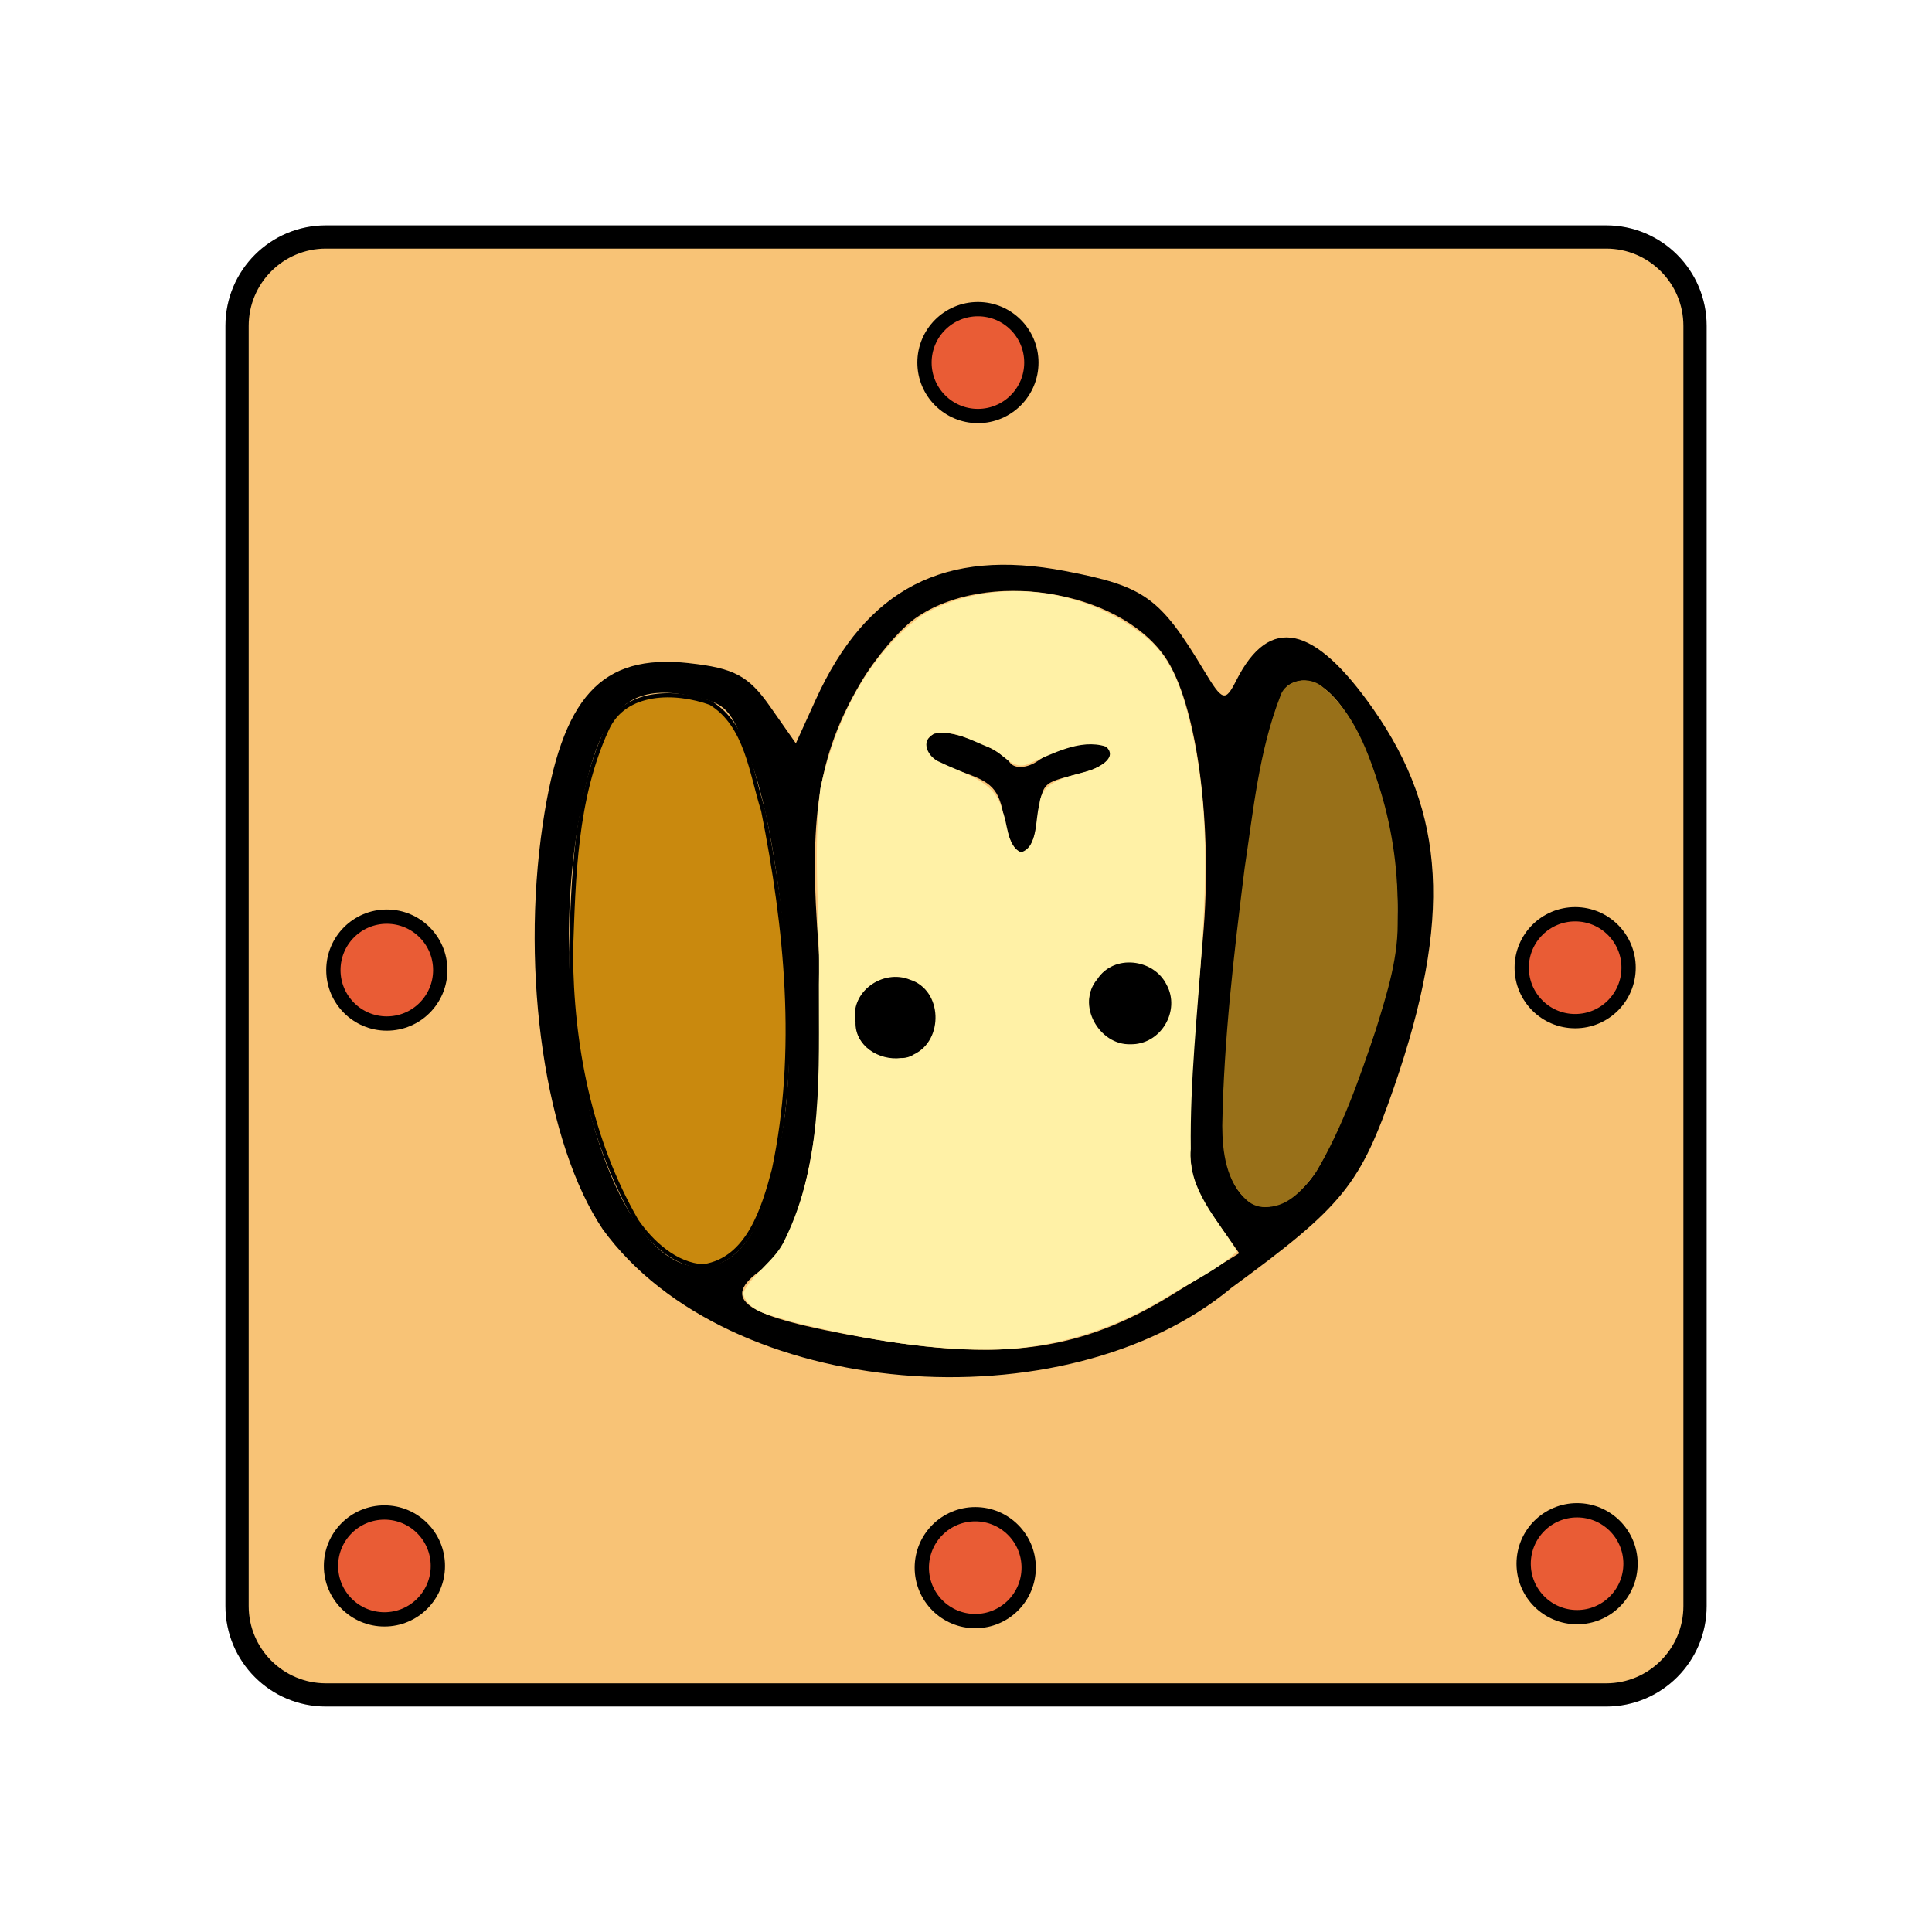
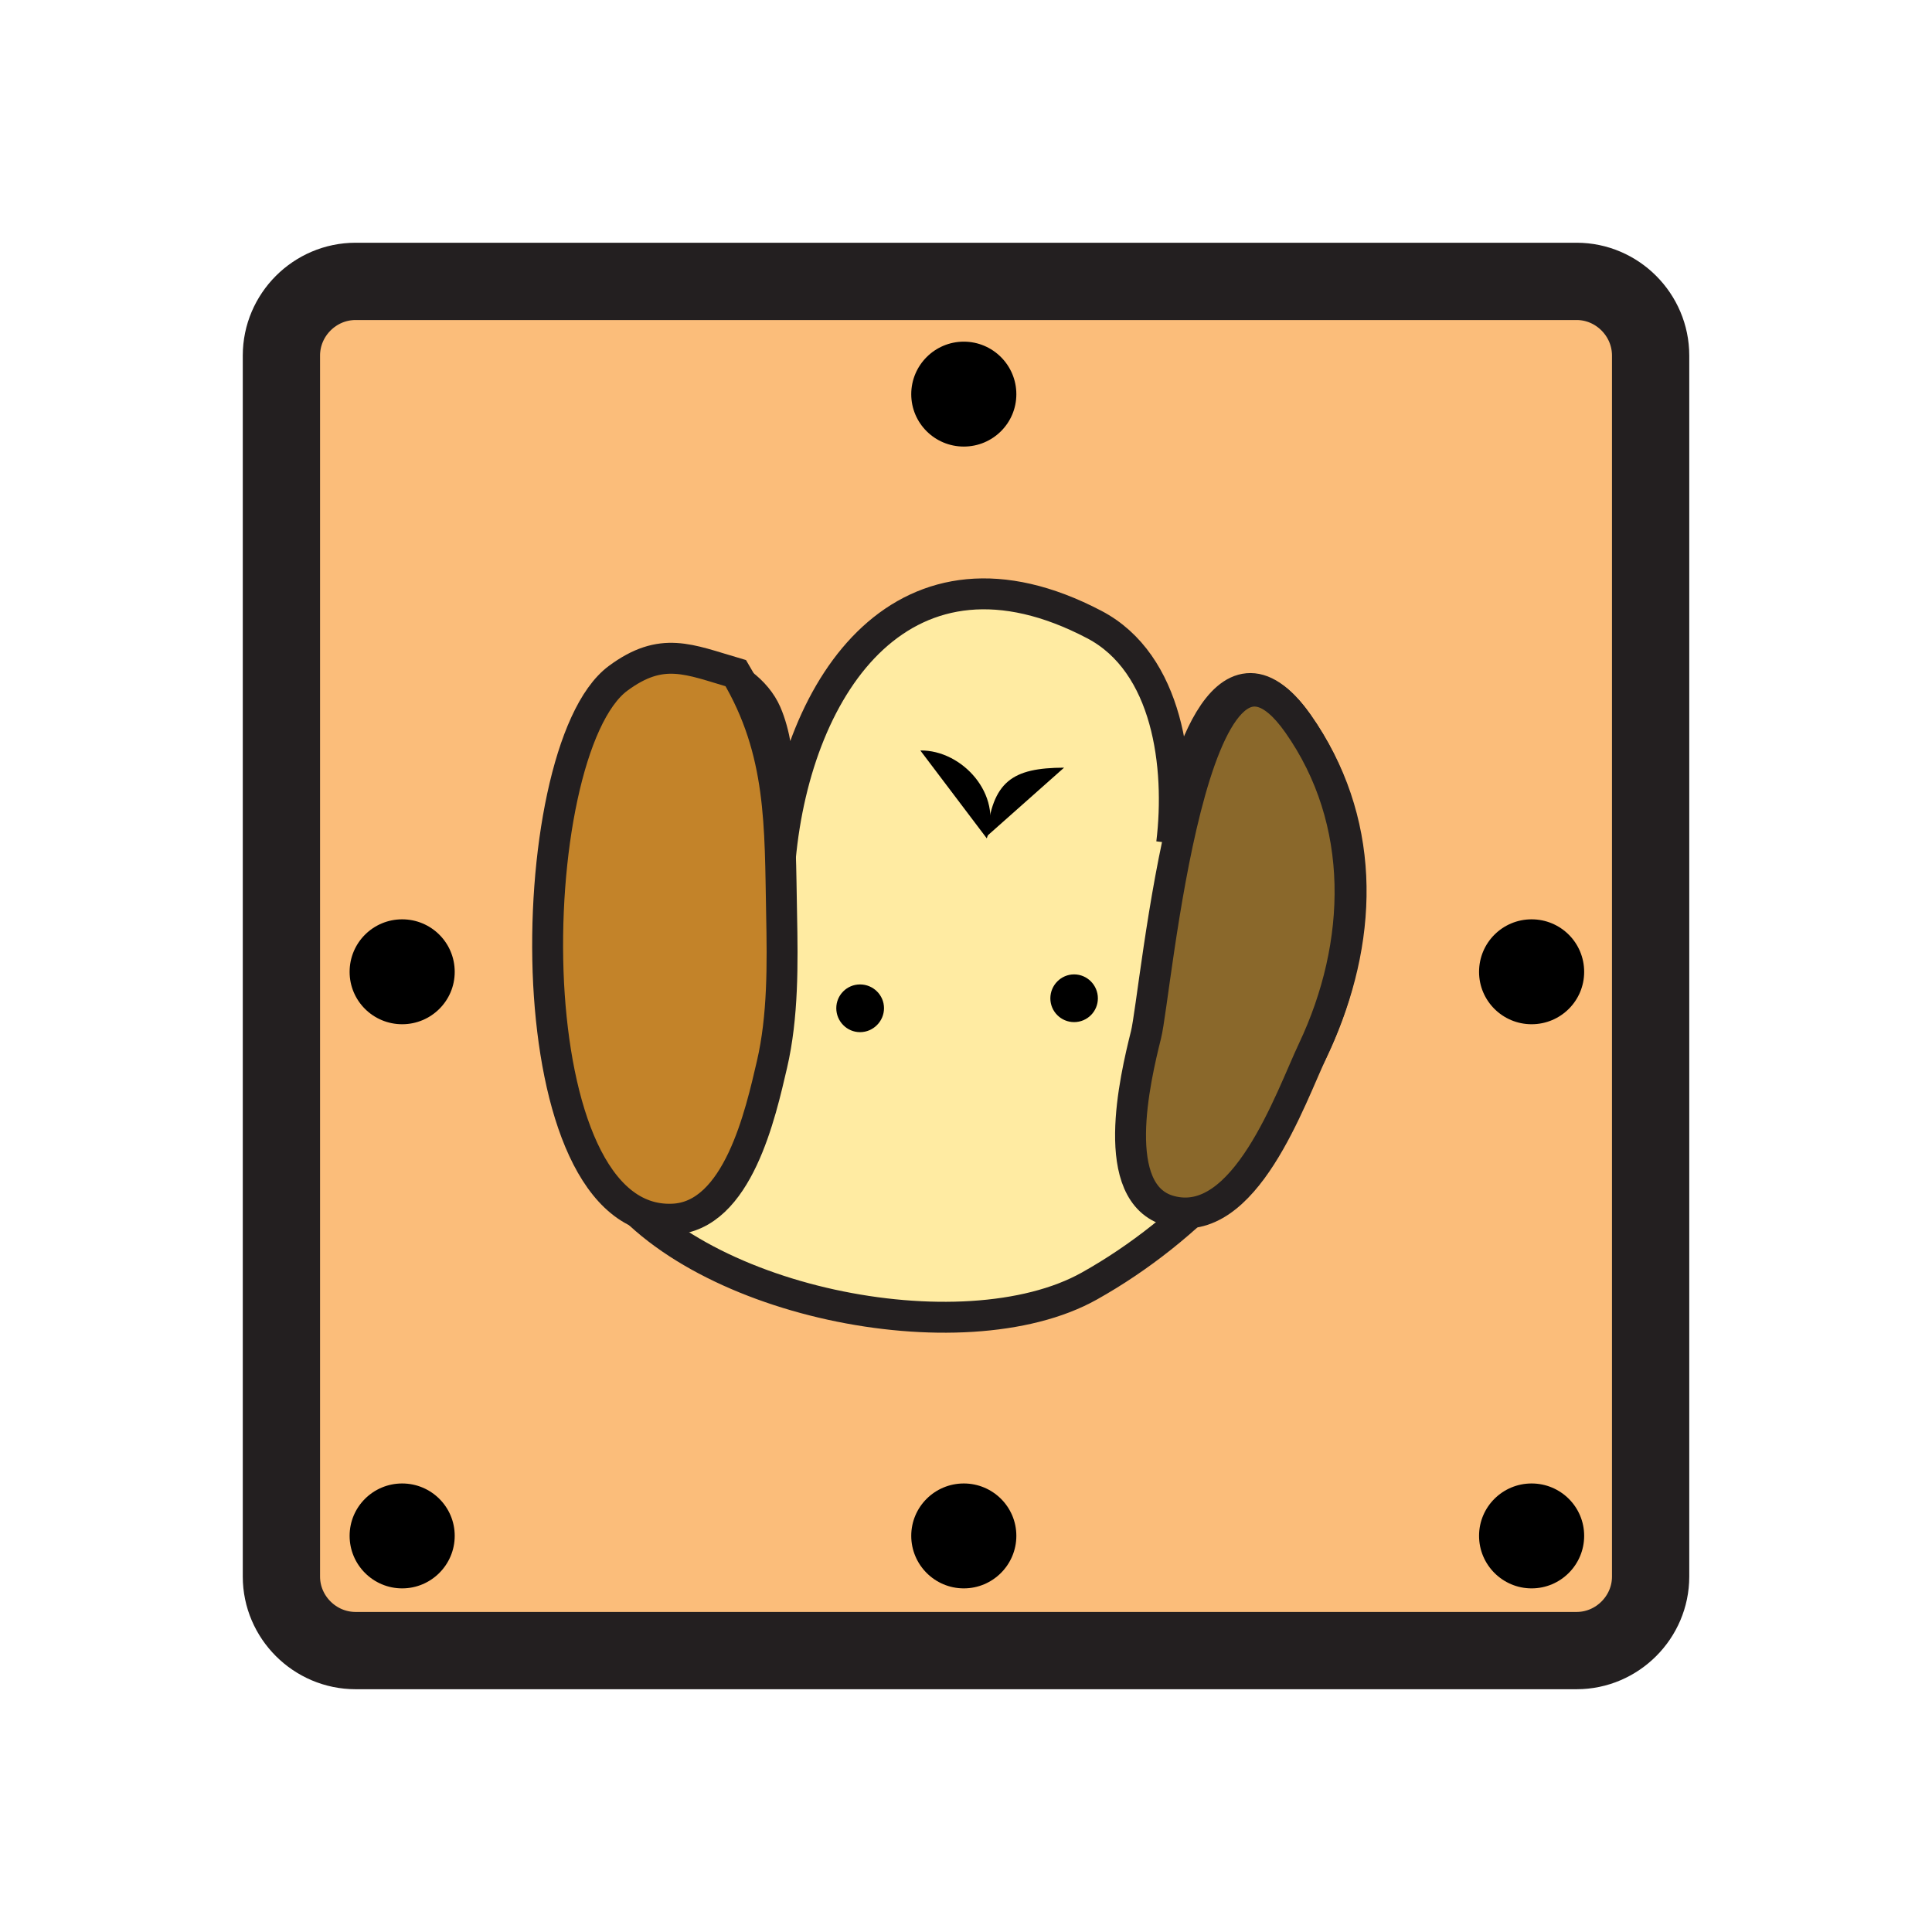
- <svg xmlns="http://www.w3.org/2000/svg" viewBox="0 0 60 60">
-   <g transform="translate(-9.894 404.978)scale(-1.30158)">
-     <rect width="34.787" height="34.787" x="-48.045" y="270.702" fill="#f8c376" stroke="#000" stroke-linecap="square" stroke-width=".555" paint-order="fill markers stroke" ry="2.12" />
-     <circle cx="-45.231" cy="273.833" r="1.275" fill="#e95c35" stroke="#000" stroke-linecap="square" stroke-width=".341" paint-order="fill markers stroke" />
-     <circle cx="-30.871" cy="273.739" r="1.275" fill="#e95c35" stroke="#000" stroke-linecap="square" stroke-width=".341" paint-order="fill markers stroke" />
-     <circle cx="-16.774" cy="273.78" r="1.275" fill="#e95c35" stroke="#000" stroke-linecap="square" stroke-width=".341" paint-order="fill markers stroke" />
-     <circle cx="-45.185" cy="288.054" r="1.275" fill="#e95c35" stroke="#000" stroke-linecap="square" stroke-width=".341" paint-order="fill markers stroke" />
-     <circle cx="-16.831" cy="287.997" r="1.275" fill="#e95c35" stroke="#000" stroke-linecap="square" stroke-width=".341" paint-order="fill markers stroke" />
-     <circle cx="-30.935" cy="302.492" r="1.275" fill="#e95c35" stroke="#000" stroke-linecap="square" stroke-width=".341" paint-order="fill markers stroke" />
-     <path d="M-24.042 295.32c-1.073-.117-1.42-.302-1.929-1.028l-.62-.885-.473 1.04c-1.21 2.662-3.077 3.625-5.958 3.071-1.893-.364-2.254-.623-3.309-2.377-.442-.735-.505-.754-.771-.228-.79 1.562-1.851 1.336-3.27-.695-1.731-2.478-1.872-5.008-.498-8.995.81-2.35 1.211-2.848 3.884-4.806 3.962-3.305 12.012-2.718 15.002 1.395 1.367 2.033 1.966 6.081 1.431 9.674-.451 3.033-1.39 4.065-3.489 3.835zm2.666-3.969c.797-4.974-.896-10.69-3.087-10.427-.938.113-1.514 1.202-1.85 3.5-.332 2.255.096 6.741.822 8.632.464 1.208.555 1.304 1.418 1.484 1.61.335 2.255-.428 2.697-3.189m-6.763 3.504c1.02-1.734 1.253-3.22 1-6.392-.283-3.564.304-6.87 1.35-7.603 1.044-.731.455-1.124-2.458-1.636-3.27-.575-5.153-.312-7.312 1.022l-1.61.995.647.921c.678.968.69 1.347.22 6.58-.247 2.738.147 5.646.911 6.737 1.125 1.605 4.268 2.09 5.94.919.38-.265.97-.96 1.312-1.543m-2.635-1.35c-.393-.142-.806-.39-.92-.552-.112-.16-.417-.143-.678.04-.632.442-1.706.555-1.727.18-.01-.178.278-.373.717-.484.95-.24.897-.183 1.03-1.138.145-1.036.592-.992.791.077.13.696.277.853 1.046 1.11.831.278 1.06.603.633.902-.098.069-.5.008-.892-.134zm-6.785-1.405c.416-2.64.76-6.066.78-7.744.022-1.917-1-2.617-2.05-1.404-.543.627-1.654 3.477-1.988 5.098-.619 3.003 1.114 7.688 2.488 6.726.216-.152.562-1.356.77-2.676" />
-     <g paint-order="fill markers stroke" transform="translate(56.76 37.673)scale(.7933)">
-       <circle cx="-108.062" cy="314.111" r="1.252" />
-       <circle cx="-115.125" cy="314.55" r="1.252" />
-     </g>
-     <path fill="#987019" d="M-37.854 282.345c-.506.02-.874.452-1.15.834-.63 1.059-1.035 2.234-1.426 3.397-.27.875-.558 1.77-.517 2.699a9.5 9.5 0 0 0 .405 2.995c.28.896.62 1.855 1.368 2.47.308.288.9.21 1.03-.223.504-1.305.638-2.713.845-4.086.256-2.042.497-4.092.534-6.15-.002-.622-.094-1.337-.584-1.774a.64.64 0 0 0-.505-.162" paint-order="fill markers stroke" />
-     <path fill="#fff1a6" d="M-31.135 278.941c-1.546-.01-3.059.477-4.366 1.291-.54.335-1.175.618-1.615 1.056.459.756 1.182 1.485 1.102 2.44.043 3.239-.733 6.517-.078 9.739.209.954.445 2.026 1.318 2.603 1.438 1.082 3.546 1.307 5.132.42 1.356-.962 2.117-2.574 2.468-4.16.183-1.552 0-3.122.034-4.68.006-2.04-.114-4.198.809-6.078.224-.51.764-.794 1.001-1.282-.117-.484-.748-.533-1.145-.681-1.524-.369-3.086-.67-4.66-.668m2.035 6.958c.52-.067 1.107.286 1.085.862.144.71-.649 1.275-1.303 1.005-.774-.244-.807-1.444-.09-1.78a.52.52 0 0 1 .308-.087m-5.474.328c.75-.025 1.302.954.79 1.553-.39.605-1.348.49-1.653-.133-.338-.618.134-1.434.863-1.42m2.61 4.58c.353.152.305.684.448.99.143.717.926.883 1.48 1.16.286.103.503.513.143.68-.44.108-.906-.171-1.313-.33-.331-.11-.55-.58-.95-.381-.571.23-1.213.599-1.834.404-.307-.275.211-.526.44-.586.437-.136 1.111-.211 1.148-.8.106-.33.021-1.003.437-1.137z" paint-order="fill markers stroke" />
-     <path fill="#c9890e" stroke="#000" stroke-linecap="square" stroke-width=".099" d="M-24.384 280.93c-1.08.16-1.443 1.4-1.684 2.307-.596 2.822-.3 5.763.257 8.566.282.882.392 2.042 1.255 2.568.831.303 2.055.315 2.475-.63.761-1.654.794-3.538.856-5.328-.011-2.206-.454-4.475-1.564-6.4-.357-.518-.937-1.054-1.595-1.083z" paint-order="fill markers stroke" />
-   </g>
+ <svg xmlns="http://www.w3.org/2000/svg" width="100" height="100" viewBox="0 0 100 100">
+   <path fill="#fbbd7a" d="M14.566 18.404c0-2.11 1.73-3.84 3.84-3.84h63.2c2.1 0 3.83 1.73 3.83 3.84v63.2c0 2.1-1.73 3.83-3.83 3.83h-63.2c-2.11 0-3.84-1.73-3.84-3.83z" />
+   <path fill="none" stroke="#231f20" stroke-linecap="round" stroke-linejoin="round" stroke-width="4" d="M14.566 18.404c0-2.11 1.73-3.84 3.84-3.84h63.2c2.1 0 3.83 1.73 3.83 3.84v63.2c0 2.1-1.73 3.83-3.83 3.83h-63.2c-2.11 0-3.84-1.73-3.84-3.83z" />
+   <path fill="#ffeba2" stroke="#231f20" stroke-width="1.6" d="M56.386 66.564c10.44-5.85 17.8-19.18 10.79-29.12-3.86-5.46-6.13 2.89-6.53 6.2.48-3.96-.18-9.32-4.01-11.32-9.73-5.1-15.4 2.94-16.25 12.12-.03-2.25.18-5.42-.73-7.53-1.02-2.34-5.01-3.61-7.39-1.85-4.72 3.51-3.76 21.31-.87 25.77 4.23 6.54 18.44 9.4 24.99 5.73z" />
+   <path fill="#8a682b" stroke="#231f20" stroke-width="1.6" d="M59.316 53.564c-.57 2.28-1.97 8.23 1.23 9.11 3.89 1.07 6.25-5.87 7.42-8.34 2.57-5.45 2.78-11.82-.79-16.89-5.51-7.8-7.34 14.1-7.86 16.12z" />
+   <path d="M54.366 51.674c0-.68.55-1.24 1.23-1.24s1.23.56 1.23 1.24a1.23 1.23 0 1 1-2.46 0m-11.08.51c0-.68.55-1.23 1.23-1.23s1.24.55 1.24 1.23-.56 1.24-1.24 1.24-1.23-.56-1.23-1.24" class="1KI_svg__s15" />
+   <path d="M55.076 39.734c-2.67.01-3.72.7-4 3.55" class="1KI_svg__s11" />
+   <path d="M47.636 38.844c2.17-.03 4.28 2.29 3.44 4.55" class="1KI_svg__s11" />
+   <path fill="#c38329" stroke="#231f20" stroke-width="1.6" d="M31.986 35.114c-2.55 1.9-3.93 9.16-3.59 15.81.34 6.46 2.31 12.35 6.42 12.18 3.39-.13 4.56-5.52 5.14-8 .58-2.49.55-5.23.5-7.77-.09-4.59.04-8.43-2.37-12.49-2.43-.71-3.82-1.42-6.1.27z" />
+   <path d="M47.166 79.494c0-1.5 1.22-2.71 2.72-2.71s2.72 1.21 2.72 2.71-1.22 2.72-2.72 2.72-2.72-1.22-2.72-2.72m-29.07 0c0-1.5 1.22-2.71 2.72-2.71s2.72 1.21 2.72 2.71-1.22 2.72-2.72 2.72-2.72-1.22-2.72-2.72m58.46 0c0-1.5 1.22-2.71 2.72-2.71s2.72 1.21 2.72 2.71-1.22 2.72-2.72 2.72-2.72-1.22-2.72-2.72m-29.39-59.09c0-1.5 1.22-2.72 2.72-2.72s2.72 1.22 2.72 2.72-1.22 2.71-2.72 2.71-2.72-1.21-2.72-2.71m-29.07 29.9c0-1.51 1.22-2.72 2.72-2.72s2.72 1.21 2.72 2.72c0 1.5-1.22 2.71-2.72 2.71s-2.72-1.21-2.72-2.71m58.46 0c0-1.51 1.22-2.72 2.72-2.72s2.72 1.21 2.72 2.72c0 1.5-1.22 2.71-2.72 2.71s-2.72-1.21-2.72-2.71" class="1KI_svg__s7" />
</svg>
